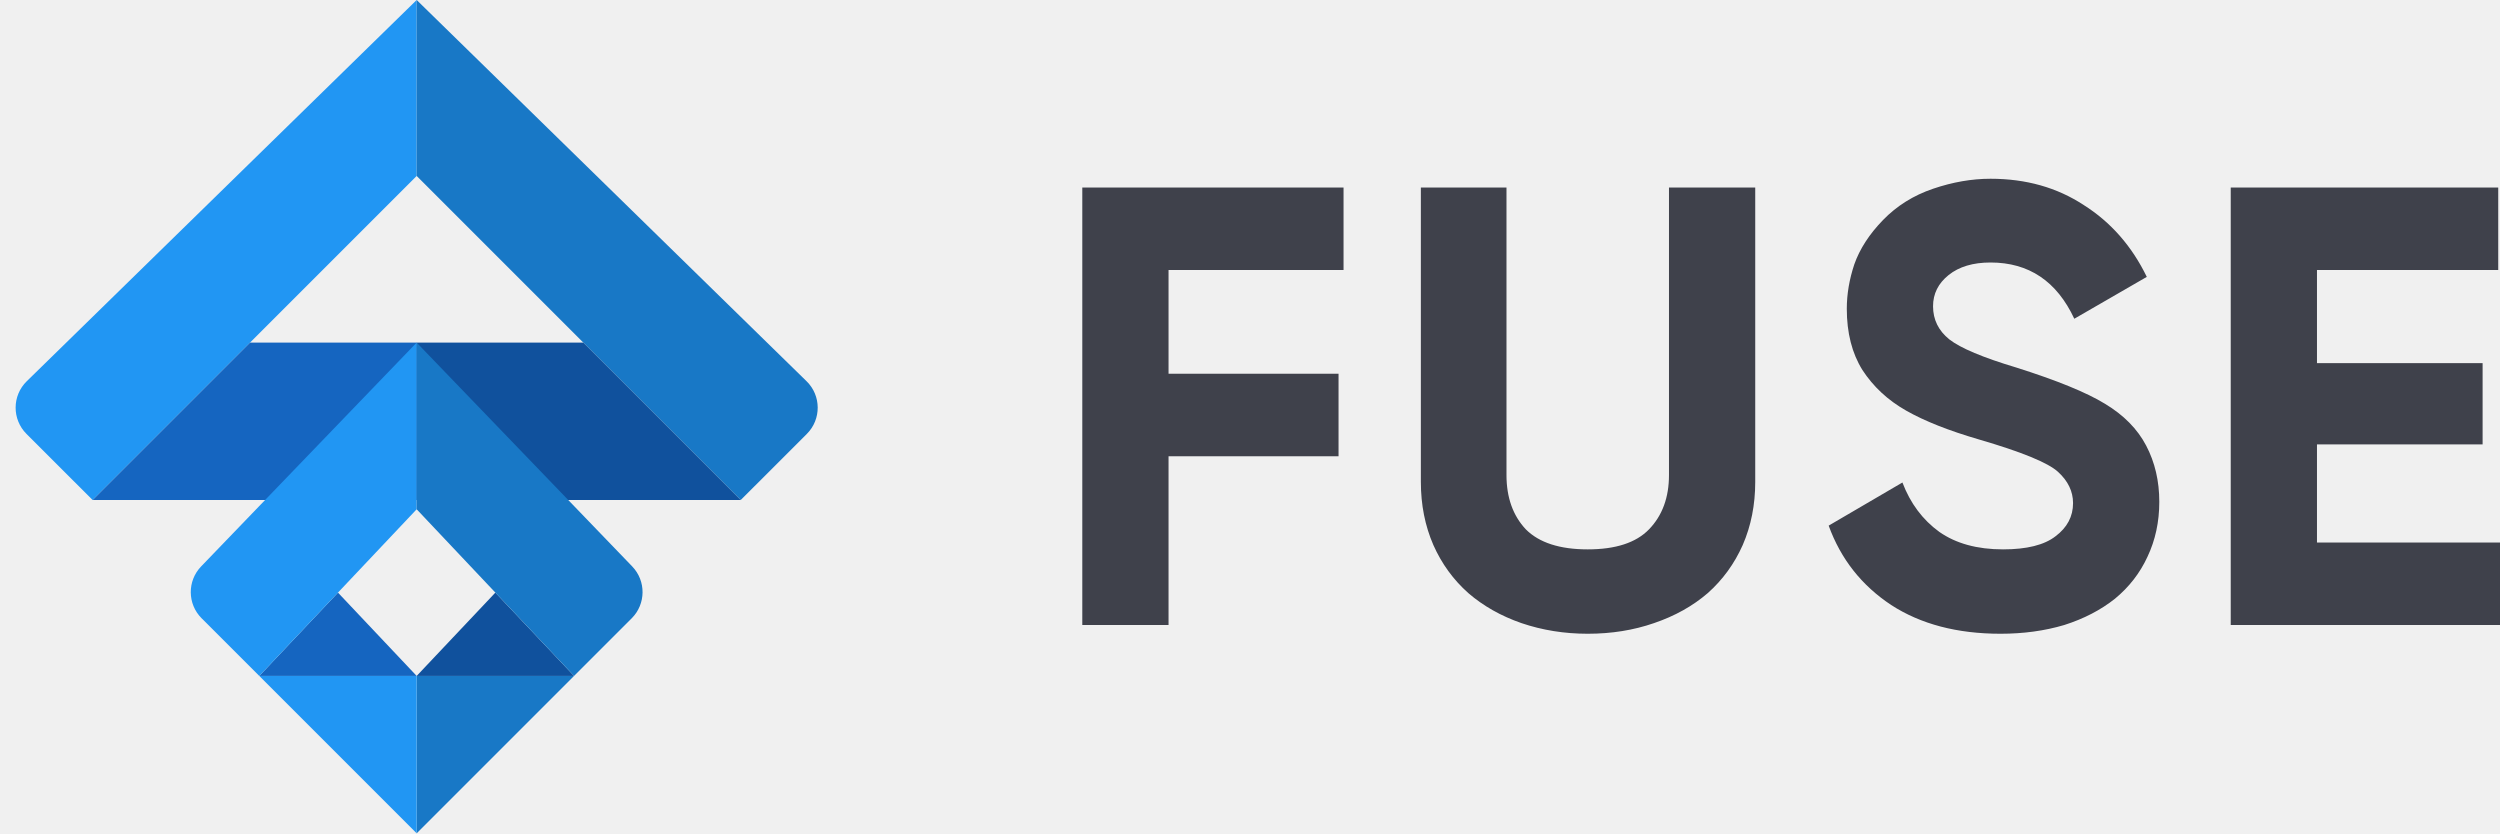
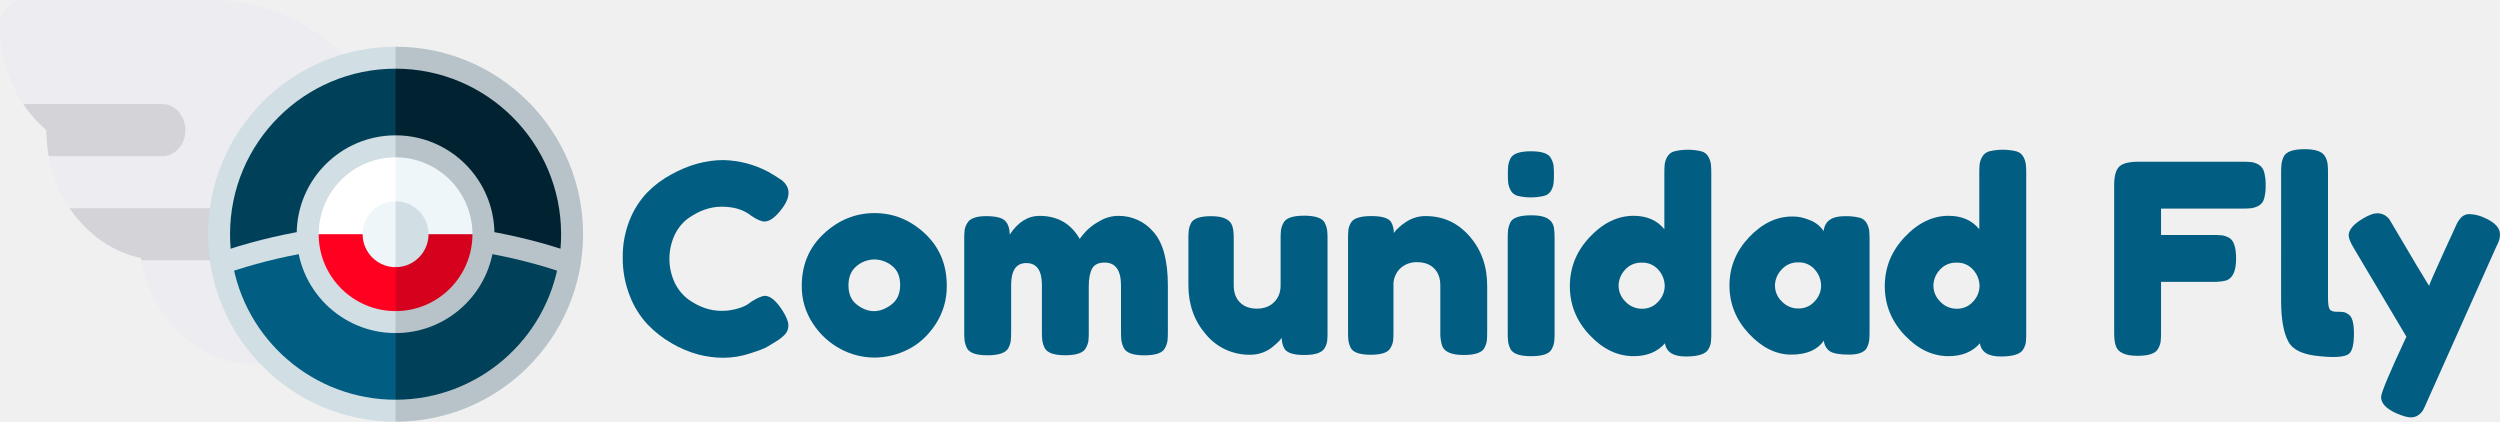
- <svg xmlns="http://www.w3.org/2000/svg" width="96" height="32" viewBox="0 0 96 32" fill="none">
-   <g clip-path="url(#clip0)">
-     <path d="M51.592 10.368H44.872V14.352H51.4V17.52H44.872V24H41.56V7.2H51.592V10.368ZM60.969 24.336C60.073 24.336 59.225 24.2 58.425 23.928C57.641 23.656 56.961 23.272 56.385 22.776C55.809 22.264 55.361 21.648 55.041 20.928C54.721 20.192 54.561 19.384 54.561 18.504V7.2H57.849V18.24C57.849 19.104 58.097 19.8 58.593 20.328C59.105 20.84 59.897 21.096 60.969 21.096C62.041 21.096 62.825 20.84 63.321 20.328C63.833 19.8 64.089 19.104 64.089 18.24V7.2H67.401V18.504C67.401 19.384 67.241 20.192 66.921 20.928C66.601 21.648 66.153 22.264 65.577 22.776C65.001 23.272 64.313 23.656 63.513 23.928C62.729 24.2 61.881 24.336 60.969 24.336ZM76.821 24.336C75.157 24.336 73.757 23.968 72.621 23.232C71.485 22.48 70.685 21.464 70.221 20.184L73.053 18.528C73.357 19.328 73.829 19.96 74.469 20.424C75.109 20.872 75.925 21.096 76.917 21.096C77.829 21.096 78.501 20.928 78.933 20.592C79.381 20.256 79.605 19.832 79.605 19.32C79.605 18.872 79.413 18.472 79.029 18.12C78.645 17.768 77.629 17.352 75.981 16.872C74.829 16.536 73.901 16.168 73.197 15.768C72.493 15.368 71.933 14.848 71.517 14.208C71.117 13.568 70.917 12.784 70.917 11.856C70.917 11.296 71.013 10.728 71.205 10.152C71.413 9.56 71.781 8.992 72.309 8.448C72.837 7.904 73.477 7.504 74.229 7.248C74.981 6.992 75.717 6.864 76.437 6.864C77.797 6.864 78.989 7.2 80.013 7.872C81.053 8.528 81.861 9.448 82.437 10.632L79.653 12.24C78.981 10.8 77.909 10.08 76.437 10.08C75.765 10.08 75.229 10.24 74.829 10.56C74.429 10.88 74.229 11.28 74.229 11.76C74.229 12.272 74.437 12.696 74.853 13.032C75.285 13.368 76.141 13.728 77.421 14.112C78.989 14.608 80.125 15.072 80.829 15.504C81.549 15.936 82.077 16.472 82.413 17.112C82.749 17.752 82.917 18.472 82.917 19.272C82.917 20.04 82.765 20.744 82.461 21.384C82.173 22.008 81.757 22.544 81.213 22.992C80.669 23.424 80.021 23.76 79.269 24C78.517 24.224 77.701 24.336 76.821 24.336ZM88.972 20.832H96.052V24H85.66V7.2H95.932V10.368H88.972V13.944H95.332V17.064H88.972V20.832Z" fill="#3F414B" />
-     <path d="M16 6.756V0L1.028 14.639C0.462 15.192 0.457 16.102 1.017 16.662L3.556 19.2" fill="#2196F3" />
-     <path d="M16 6.756V0L30.972 14.639C31.538 15.192 31.543 16.102 30.983 16.662L28.444 19.2" fill="#1878C6" />
-     <path d="M3.556 19.2L9.6 13.156H16V19.2" fill="#1565C0" />
-     <path d="M28.444 19.2L22.4 13.156H16V19.2" fill="#10519D" />
-     <path d="M16 25.956H9.956L12.978 22.756L16 25.956Z" fill="#1565C0" />
-     <path d="M16 32L22.044 25.956L16 25.956V32Z" fill="#1878C6" />
-     <path d="M16 32L9.956 25.956H16V32Z" fill="#2196F3" />
-     <path d="M16 25.956H22.044L19.022 22.756L16 25.956Z" fill="#10519D" />
-     <path d="M7.724 21.75C7.186 22.308 7.194 23.194 7.742 23.742L9.956 25.956L16 19.556V13.156" fill="#2196F3" />
-     <path d="M24.276 21.75C24.814 22.308 24.806 23.194 24.258 23.742L22.044 25.956L16 19.556V13.156" fill="#1878C6" />
+ <svg xmlns="http://www.w3.org/2000/svg" viewBox="0 0 1706.71 287.89">
+   <defs>
+     <style>.cls-1{fill:#015e82;}.cls-2{fill:#ececf1;}.cls-3{fill:#d3d3d8;}.cls-4{fill:#b7c3c8;}.cls-5{fill:#d1dee4;}.cls-6{fill:#014059;}.cls-7{fill:#012231;}.cls-8{fill:#d5011d;}.cls-9{fill:#ff0021;}.cls-10{fill:#eff6f9;}.cls-11{fill:#fff;}</style>
+   </defs>
+   <g id="Capa_2" data-name="Capa 2">
+     <g id="logotipo">
+       <path class="cls-1" d="M510.27,207.89l3.24-2.34q6.12-3.6,8.64-3.6,5.58,0,12.06,10.08,4,6.3,4,10.08a8.72,8.72,0,0,1-2.43,6.3,28.38,28.38,0,0,1-5.67,4.5l-6.21,3.78q-3,1.8-12.15,4.68A59.13,59.13,0,0,1,494,244.25,69,69,0,0,1,476.7,242a73.15,73.15,0,0,1-18-7.56,74.39,74.39,0,0,1-16.65-13,59.68,59.68,0,0,1-12.15-19.62,69.63,69.63,0,0,1-4.77-26,66.64,66.64,0,0,1,4.68-25.47,58.31,58.31,0,0,1,12-18.9A68.46,68.46,0,0,1,458.43,119q17.64-9.72,35.46-9.72a68.65,68.65,0,0,1,30.42,7.92l4.32,2.52q3.24,2,5,3.24,4.68,3.78,4.68,8.55t-3.78,10q-7,9.72-12.6,9.72-3.24,0-9.18-4-7.56-6.12-20.16-6.12-11.7,0-23,8.1a30.28,30.28,0,0,0-9,11.16,38.66,38.66,0,0,0,0,32.58,31.11,31.11,0,0,0,9.18,11.34q11,7.92,22.86,7.92a37.52,37.52,0,0,0,10.53-1.44A27.43,27.43,0,0,0,510.27,207.89Z" />
+       <path class="cls-1" d="M562.47,159.47q15.12-14,34.56-14t34.38,13.95q14.94,14,14.94,35.55a46.83,46.83,0,0,1-7.74,26.55q-7.75,11.61-18.81,17.1a51.05,51.05,0,0,1-22.95,5.49,49,49,0,0,1-23-5.85A51,51,0,0,1,555,220.94a45.31,45.31,0,0,1-7.65-25.83Q547.35,173.51,562.47,159.47ZM585,208q5.76,4.41,11.7,4.41t11.88-4.5q5.94-4.5,5.94-13.32t-5.58-13.14a19.31,19.31,0,0,0-12.06-4.32,18.82,18.82,0,0,0-12.06,4.5q-5.58,4.5-5.58,13.23T585,208Z" />
+       <path class="cls-1" d="M689.3,160.17q8.48-12.79,20.37-12.8,18.39,0,27.41,15.69a60.2,60.2,0,0,1,4.77-5.68,39.21,39.21,0,0,1,8.93-6.49,25,25,0,0,1,12.62-3.52,30.88,30.88,0,0,1,24.16,11.09q9.74,11.08,9.73,36.69v31.33a53.89,53.89,0,0,1-.27,6.31,14.69,14.69,0,0,1-1.74,4.85q-2.37,4.94-14.08,4.94-11.52,0-14.08-5.12a17,17,0,0,1-1.55-4.85,51.3,51.3,0,0,1-.28-6.31V194.94q0-15.69-11.18-15.69-6.32,0-8.56,4.15t-2.26,11.72v31.41a52.89,52.89,0,0,1-.27,6.36,14.59,14.59,0,0,1-1.73,4.73q-2.55,4.9-14.18,4.91-11.45,0-14-5.09a16.69,16.69,0,0,1-1.54-4.82,50.66,50.66,0,0,1-.28-6.27V194.59q0-15-10.67-15-10.32,0-10.33,15v32.12A53.22,53.22,0,0,1,690,233a14.51,14.51,0,0,1-1.73,4.82q-2.73,4.72-14.18,4.73t-14-4.91a17.21,17.21,0,0,1-1.55-4.73,52.89,52.89,0,0,1-.27-6.36V163.24a52.37,52.37,0,0,1,.27-6.22,12.69,12.69,0,0,1,1.72-4.6q2.7-4.87,12.8-4.87t13.16,3.25Q689.3,154,689.3,160.17Z" />
+       <path class="cls-1" d="M853.56,242.17a38.4,38.4,0,0,1-30.26-13.82q-12-13.82-12-33.68V163.08a49.64,49.64,0,0,1,.27-6.16,16.28,16.28,0,0,1,1.49-4.58q2.48-4.76,13.74-4.76,12.33,0,14.45,6.69,1.05,2.82,1,9V194.8q0,7.5,4.3,11.71t11.52,4.2q7.21,0,11.7-4.39t4.48-11.52V163.19a51.52,51.52,0,0,1,.28-6.31A14.67,14.67,0,0,1,876.3,152q2.38-4.75,14.08-4.76,11.52,0,14.08,4.94a16.74,16.74,0,0,1,1.56,4.85,53.81,53.81,0,0,1,.27,6.3V227a50.61,50.61,0,0,1-.27,6.05,12.84,12.84,0,0,1-1.71,4.6q-2.71,4.71-13.91,4.7-11,0-13.55-4.34a14.36,14.36,0,0,1-1.8-7.4,18.79,18.79,0,0,1-3.25,3.61,45.56,45.56,0,0,1-4.88,4A24.21,24.21,0,0,1,853.56,242.17Z" />
+       <path class="cls-1" d="M973.21,147.51q18.06,0,30.07,13.82t12,33.68v31.52a53.22,53.22,0,0,1-.27,6.27,14.78,14.78,0,0,1-1.55,4.64q-2.54,4.91-14.18,4.91-12.91,0-14.91-6.73a29.82,29.82,0,0,1-1.09-9.27V194.87q0-7.49-4.3-11.7T967.48,179a16,16,0,0,0-11.71,4.39,15.4,15.4,0,0,0-4.48,11.52v31.86a53.18,53.18,0,0,1-.26,6.11,12.56,12.56,0,0,1-1.69,4.52q-2.3,4.78-13.64,4.78-11.16,0-13.64-4.78a16.73,16.73,0,0,1-1.5-4.69,50.79,50.79,0,0,1-.27-6.12V162.68a50.49,50.49,0,0,1,.27-6.05,12.8,12.8,0,0,1,1.72-4.61q2.52-4.5,13.91-4.51,11,0,13.54,4.15a14.43,14.43,0,0,1,1.81,7.41,18.11,18.11,0,0,1,3.25-3.61,31.4,31.4,0,0,1,4.88-3.8A23.62,23.62,0,0,1,973.21,147.51Z" />
+       <path class="cls-1" d="M1059,130a7.63,7.63,0,0,1-4.77,3.69,38.79,38.79,0,0,1-18.18,0,7.55,7.55,0,0,1-4.77-3.78,15.44,15.44,0,0,1-1.62-4.77,52.29,52.29,0,0,1-.27-6.21,52.29,52.29,0,0,1,.27-6.21,14.7,14.7,0,0,1,1.53-4.59q2.52-4.86,14-4.86,11.34,0,13.68,4.86a14.42,14.42,0,0,1,1.71,4.77,52.29,52.29,0,0,1,.27,6.21,52.29,52.29,0,0,1-.27,6.21A14.53,14.53,0,0,1,1059,130Zm-29.7,32.89a51.3,51.3,0,0,1,.28-6.31,17,17,0,0,1,1.55-4.85q2.57-4.76,14.26-4.75,8.79,0,12.44,3.11,3.11,2.55,3.29,7.86c.12,1.22.18,3,.18,5.3v64a53.89,53.89,0,0,1-.27,6.31,14.76,14.76,0,0,1-1.74,4.85q-2.37,4.76-14.08,4.75-11.52,0-14.08-4.94a17.08,17.08,0,0,1-1.55-4.75,51.11,51.11,0,0,1-.28-6.4Z" />
+       <path class="cls-1" d="M1138.21,107.05a7.79,7.79,0,0,1,4.85-3.75,39.67,39.67,0,0,1,18.47,0,7.65,7.65,0,0,1,4.84,3.84A15.53,15.53,0,0,1,1168,112a53.89,53.89,0,0,1,.27,6.31V227.46a53.89,53.89,0,0,1-.27,6.31,13,13,0,0,1-1.74,4.66q-2.74,4.95-15.45,4.94t-14.17-9q-7.68,8.78-21.4,8.78-16.46,0-30-14.36t-13.53-33.46q0-19.11,13.63-33.55t29.89-14.45q13.53,0,21,9.14v-38.4a51.22,51.22,0,0,1,.28-6.3A14.83,14.83,0,0,1,1138.21,107.05Zm-28.55,98.86a15.16,15.16,0,0,0,11.34,4.86,14.32,14.32,0,0,0,11.07-4.86,15.6,15.6,0,0,0,4.41-10.71,16.62,16.62,0,0,0-4.23-10.89,14.15,14.15,0,0,0-11.43-5,14.53,14.53,0,0,0-11.52,4.95,16.2,16.2,0,0,0-4.32,10.89A15.24,15.24,0,0,0,1109.66,205.91Z" />
+       <path class="cls-1" d="M1245,157.67q1.08-10.08,14.22-10.08a37.27,37.27,0,0,1,10.44,1.08,7.55,7.55,0,0,1,4.77,3.78,15.44,15.44,0,0,1,1.62,4.77,52.29,52.29,0,0,1,.27,6.21v63a52.29,52.29,0,0,1-.27,6.21,16.68,16.68,0,0,1-1.53,4.77q-2.52,4.68-12.33,4.68T1249,239.66a9.72,9.72,0,0,1-3.87-7.11q-6.66,9.54-22.23,9.54T1194,227.87q-13.32-14.22-13.32-33t13.41-32.94q13.41-14.13,29.43-14.13a28,28,0,0,1,11.16,2.16,20,20,0,0,1,10.26,7.74Zm-33.25,37.44a14.9,14.9,0,0,0,4.68,10.71,15.3,15.3,0,0,0,11.34,4.77,14.35,14.35,0,0,0,11.07-4.86,15.6,15.6,0,0,0,4.41-10.71,16.67,16.67,0,0,0-4.23-10.89,14,14,0,0,0-11.34-5,14.56,14.56,0,0,0-11.52,5A16.3,16.3,0,0,0,1211.72,195.11Z" />
+       <path class="cls-1" d="M1353.21,107.05a7.79,7.79,0,0,1,4.85-3.75,39.67,39.67,0,0,1,18.47,0,7.65,7.65,0,0,1,4.84,3.84A15.53,15.53,0,0,1,1383,112a53.89,53.89,0,0,1,.27,6.31V227.46a53.89,53.89,0,0,1-.27,6.31,13,13,0,0,1-1.74,4.66q-2.74,4.95-15.45,4.94t-14.17-9q-7.68,8.78-21.4,8.78-16.46,0-30-14.36t-13.53-33.46q0-19.11,13.63-33.55t29.89-14.45q13.53,0,21,9.14v-38.4a51.22,51.22,0,0,1,.28-6.3A14.83,14.83,0,0,1,1353.21,107.05Zm-28.64,98.86a15.16,15.16,0,0,0,11.34,4.86,14.32,14.32,0,0,0,11.07-4.86,15.61,15.61,0,0,0,4.42-10.71,16.63,16.63,0,0,0-4.24-10.89,14.15,14.15,0,0,0-11.43-5,14.53,14.53,0,0,0-11.52,4.95,16.19,16.19,0,0,0-4.31,10.89A15.23,15.23,0,0,0,1324.57,205.91Z" />
+       <path class="cls-1" d="M1531,110.41a52.4,52.4,0,0,1,6.24.28,13.75,13.75,0,0,1,4.7,1.71,8.07,8.07,0,0,1,3.7,4.88,31.45,31.45,0,0,1,1.09,9.23,31.37,31.37,0,0,1-1.09,9.22,7.6,7.6,0,0,1-3.79,4.79,15.58,15.58,0,0,1-4.8,1.62,54.68,54.68,0,0,1-6.41.27h-55.33v18h35.42a54.21,54.21,0,0,1,6.38.27,14.3,14.3,0,0,1,4.76,1.71q4.68,2.7,4.68,14.2,0,12.6-6.83,14.93a33.7,33.7,0,0,1-9.17.89h-35.24V227a52.23,52.23,0,0,1-.27,6.32,14.33,14.33,0,0,1-1.72,4.7q-2.52,4.89-14.1,4.89-12.66,0-14.82-6.87-1.1-2.9-1.09-9.23V126.32q0-9.21,3.44-12.56t13-3.35Z" />
+       <path class="cls-1" d="M1557.29,117.93a51.3,51.3,0,0,1,.28-6.31,17,17,0,0,1,1.55-4.85q2.57-4.93,14.26-4.93,11.16,0,13.9,4.93a14.7,14.7,0,0,1,1.74,4.94,56.52,56.52,0,0,1,.27,6.4v84.66c0,4.39.37,7.17,1.1,8.32s2.35,1.74,4.85,1.74a29.66,29.66,0,0,1,5,.27,9.42,9.42,0,0,1,3.11,1.56q3.66,2.37,3.66,13,0,11.52-3.66,14.08-4.75,3.3-22.67,1.1-14.09-1.83-18.29-9.33-5.12-9-5.12-28.52Z" />
+       <path class="cls-1" d="M1696.09,148.67q10.62,4.68,10.62,11.34a13.5,13.5,0,0,1-1.44,6.12,29.72,29.72,0,0,0-1.44,3.06l-47.16,105.48q-1.44,3.42-2.43,5.22a11.07,11.07,0,0,1-3.15,3.42,8.75,8.75,0,0,1-5.4,1.62q-3.24,0-9.54-2.7-10.62-4.68-10.62-11.16,0-4.32,17.28-41.22L1607,169.55q-3.6-5.94-3.6-8.82,0-5.76,9.72-11.52,6.12-3.6,9.54-3.6a9.88,9.88,0,0,1,5.58,1.44,10.82,10.82,0,0,1,3.15,3q1,1.53,9.9,16.74t17,28.35q.9-2.88,9.72-22.23t9.45-20.61a18.3,18.3,0,0,1,2.07-3.06,7.79,7.79,0,0,1,6.57-3.06A25.65,25.65,0,0,1,1696.09,148.67Z" />
+       <path class="cls-2" d="M252.18,286.3c3.41,0,6.82.19,10.23.14a62.73,62.73,0,0,1,7.64.05V86.7C246.36,35.25,198.51,0,143.47,0H15.82C7.09,0,0,8,0,17.77A95.6,95.6,0,0,0,15.87,71.06l51.91,15.1L33.24,106.6a93.84,93.84,0,0,0,14.28,35.53l60.61,17.76L96.55,177.66c7.36,40.49,39.3,71.06,77.51,71.06h32.7c21.3,0,39.37,15.84,45.36,37.58Z" />
+       <path class="cls-3" d="M126.59,88.83c0,9.81-7.09,17.77-15.83,17.77H33.24a99.71,99.71,0,0,1-1.59-17.77v0A85.1,85.1,0,0,1,15.87,71.06h94.89C119.5,71.06,126.59,79,126.59,88.83Z" />
+       <path class="cls-3" d="M158.23,159.89c0,9.81-7.08,17.77-15.82,17.77H96.55c-.09-.51-.17-1-.26-1.52-19.82-4.13-37.08-16.59-48.77-34h94.89C151.15,142.13,158.23,150.09,158.23,159.89Z" />
+       <path class="cls-4" d="M270.05,31.89l-50,128,50,128a128,128,0,1,0,0-256Z" />
+       <path class="cls-5" d="M142.05,159.89a128,128,0,0,0,128,128v-256A128,128,0,0,0,142.05,159.89Z" />
+       <path class="cls-6" d="M270.05,159.89l-20,56.5,20,56.5a113,113,0,0,0,111.66-95.54A363.64,363.64,0,0,0,270.05,159.89Z" />
+       <path class="cls-1" d="M270.05,272.89v-113A363.62,363.62,0,0,0,158.4,177.35,113,113,0,0,0,270.05,272.89Z" />
+       <path class="cls-7" d="M383.05,159.89a113,113,0,0,0-113-113l-20,56.5,20,56.5a363.64,363.64,0,0,1,111.66,17.46A114.17,114.17,0,0,0,383.05,159.89Z" />
+       <path class="cls-6" d="M157.05,159.89a112.92,112.92,0,0,0,1.35,17.46,363.62,363.62,0,0,1,111.65-17.46v-113A113,113,0,0,0,157.05,159.89Z" />
+       <path class="cls-5" d="M153.64,186.84l-4.9-14.18a370.77,370.77,0,0,1,121.31-20.27v15A355.85,355.85,0,0,0,153.64,186.84Z" />
+       <path class="cls-4" d="M386.47,186.84a355.91,355.91,0,0,0-116.42-19.45v-15a370.68,370.68,0,0,1,121.31,20.27Z" />
+       <path class="cls-4" d="M270.05,92.39l-26.36,67.5,26.36,67.5a67.5,67.5,0,1,0,0-135Z" />
+       <path class="cls-5" d="M202.55,159.89a67.5,67.5,0,0,0,67.5,67.5v-135A67.5,67.5,0,0,0,202.55,159.89Z" />
+       <path class="cls-8" d="M245.05,134.89l25,77.5a52.56,52.56,0,0,0,52.5-52.5Z" />
+       <path class="cls-9" d="M217.55,159.89a52.56,52.56,0,0,0,52.5,52.5v-77.5Z" />
+       <path class="cls-10" d="M270.05,107.39l-15,30,15,22.5h52.5A52.56,52.56,0,0,0,270.05,107.39Z" />
+       <path class="cls-11" d="M217.55,159.89h52.5v-52.5A52.56,52.56,0,0,0,217.55,159.89Z" />
+       <path class="cls-5" d="M270.05,137.39l-5,22.5,5,22.5a22.5,22.5,0,0,0,0-45Z" />
+       <path class="cls-10" d="M247.55,159.89a22.53,22.53,0,0,0,22.5,22.5v-45A22.53,22.53,0,0,0,247.55,159.89Z" />
+     </g>
  </g>
-   <defs>
-     <clipPath id="clip0">
-       <rect width="96" height="32" fill="white" />
-     </clipPath>
-   </defs>
</svg>
